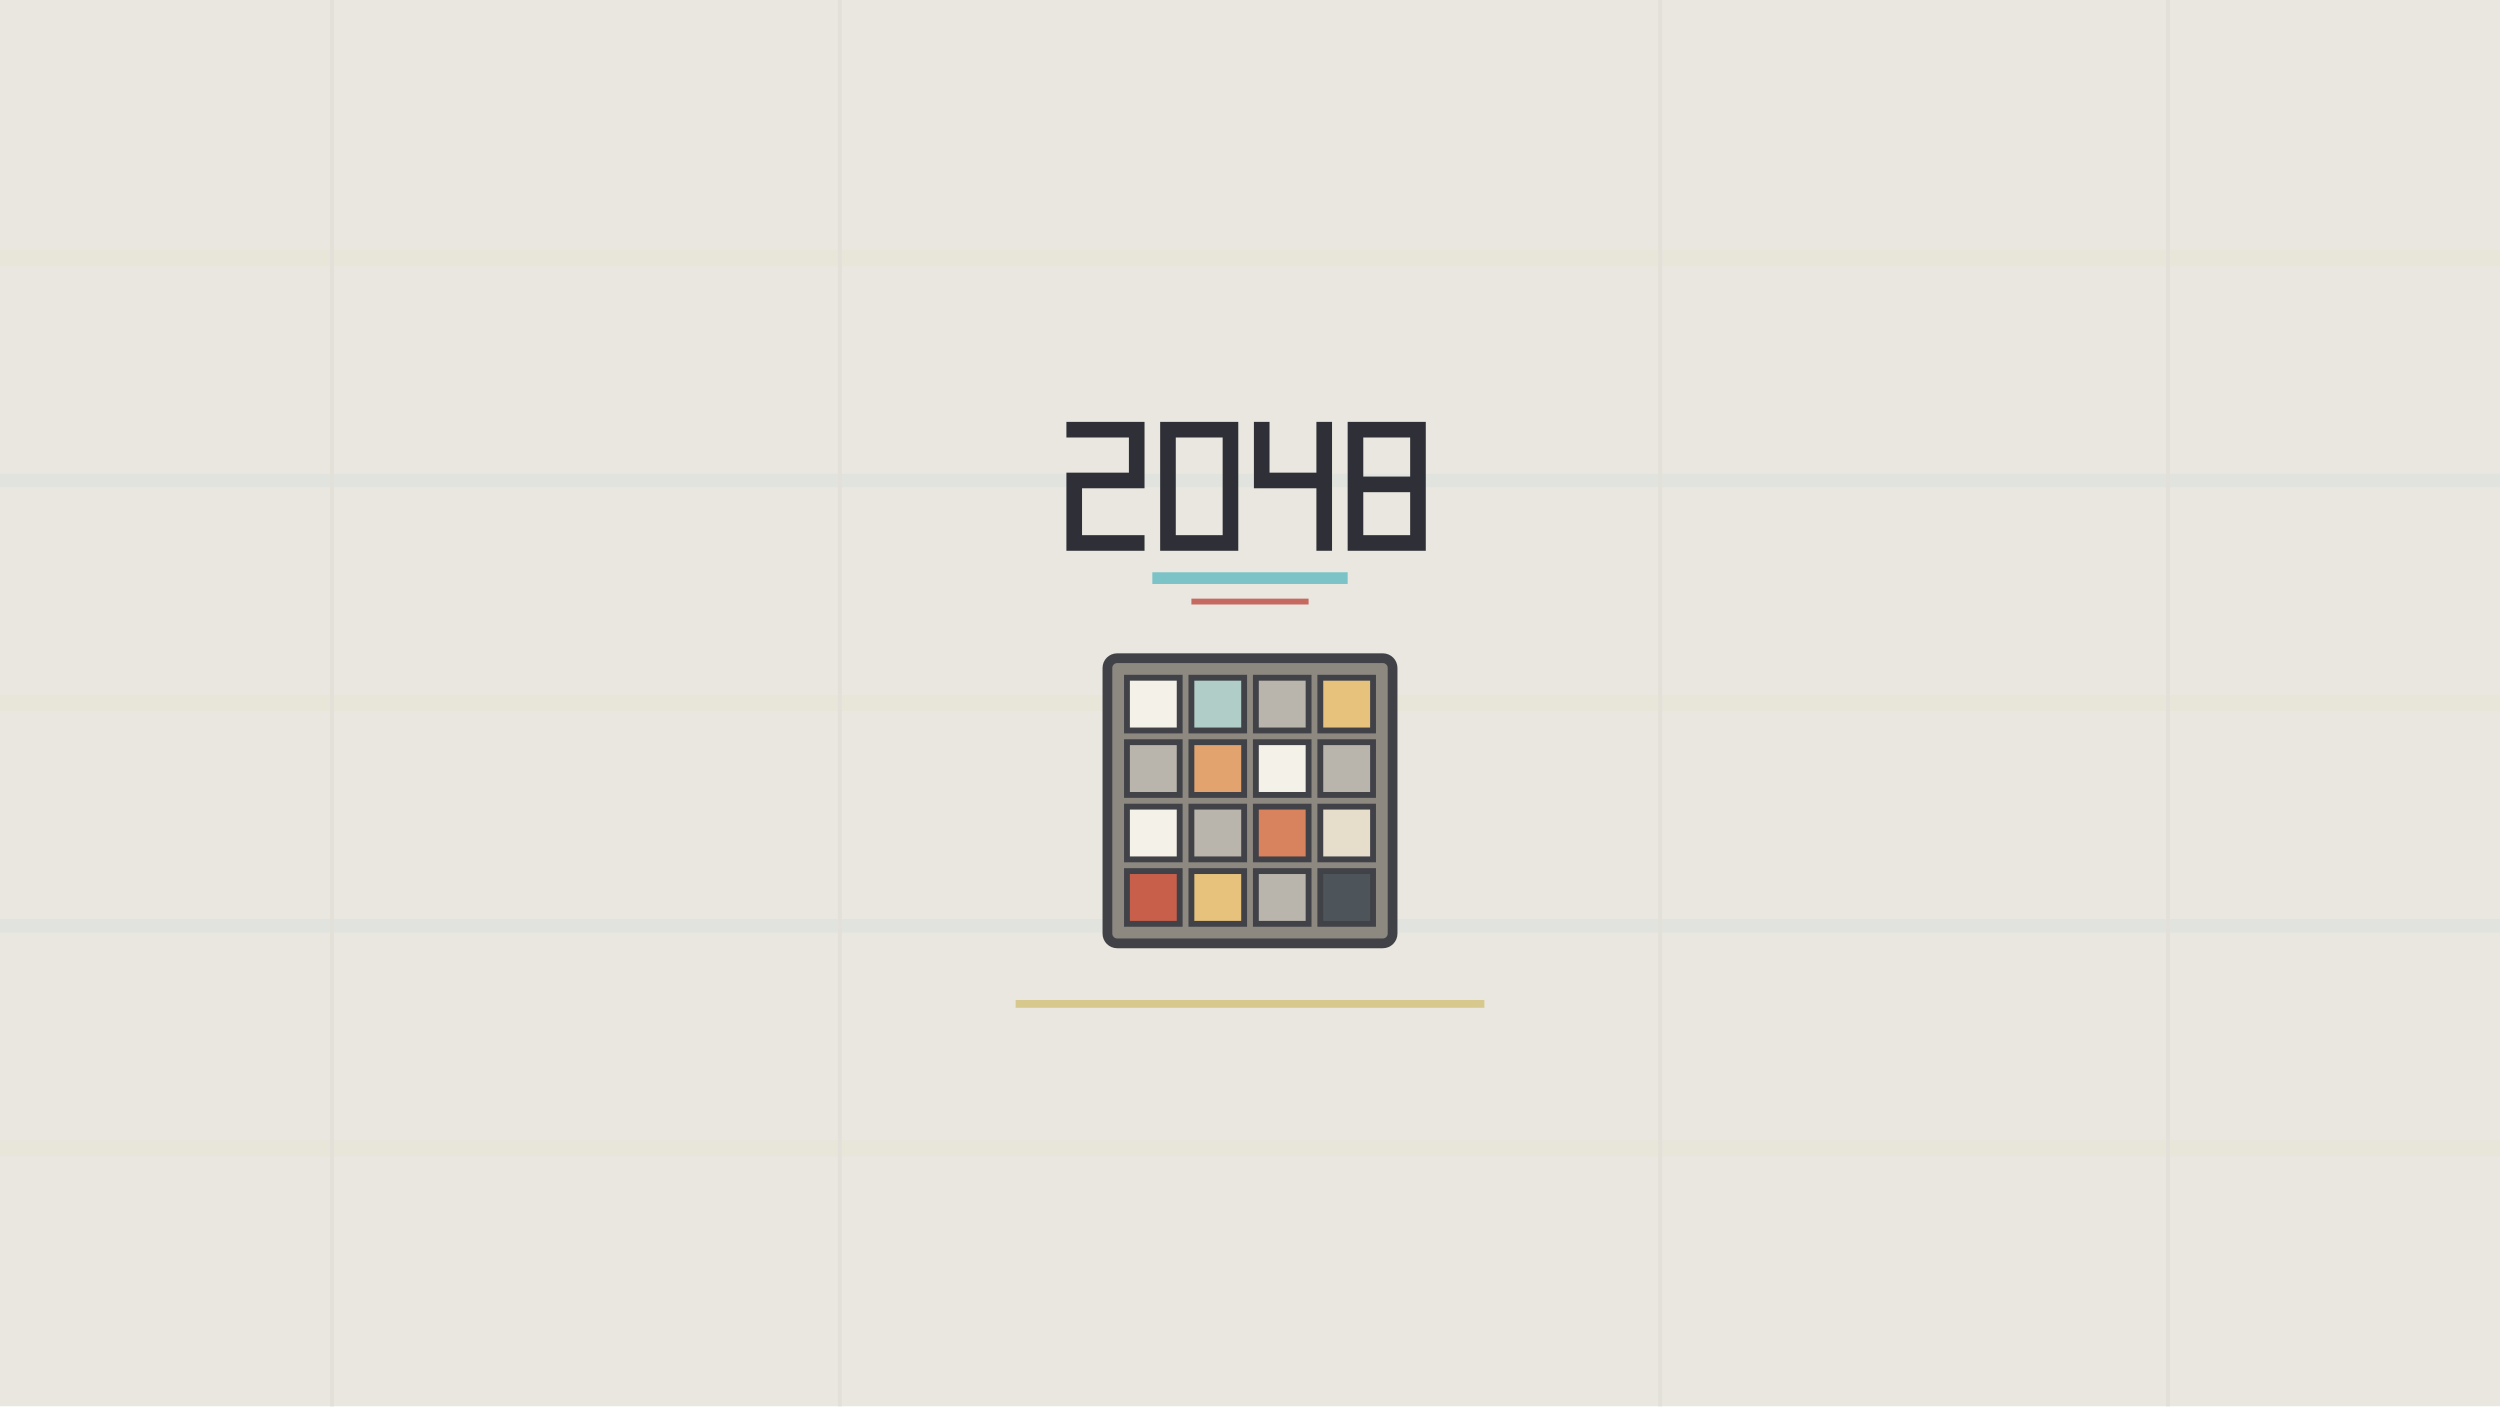
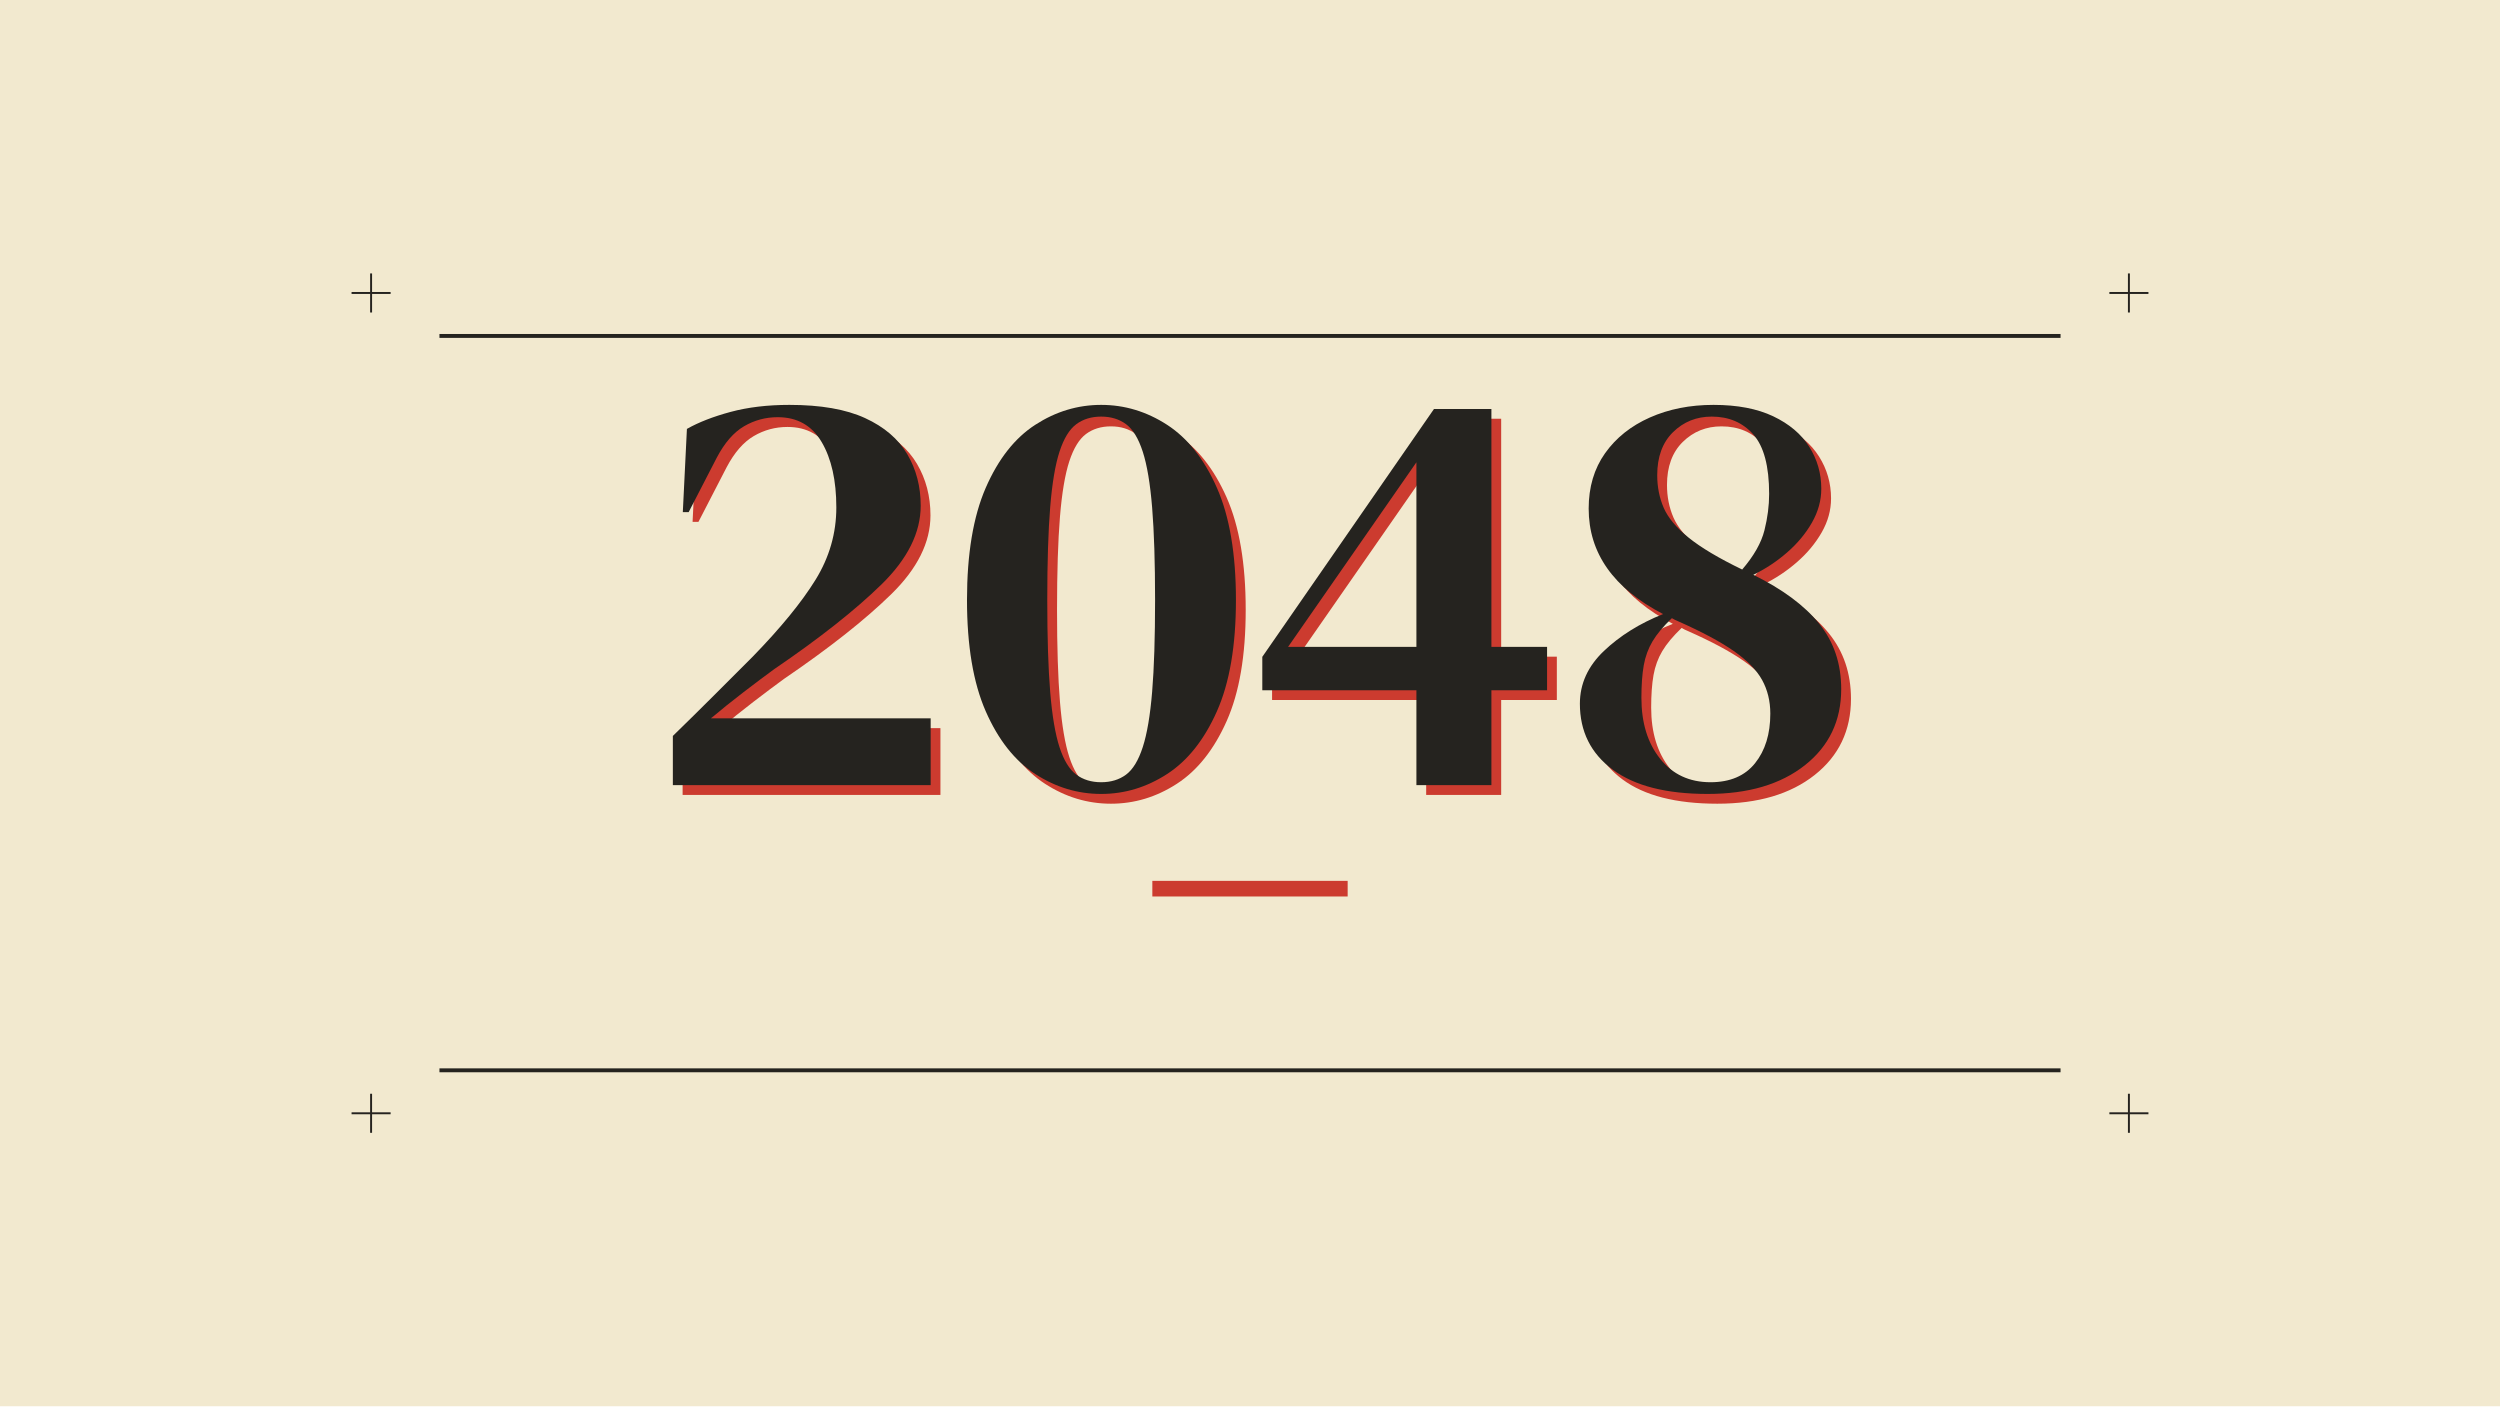
<svg xmlns="http://www.w3.org/2000/svg" width="1280" height="720" viewBox="0 0 1280 720">
-   <rect width="1280" height="720" fill="#e9e7df" />
-   <g opacity="0.08" stroke-linecap="square">
-     <path d="M0 132H1280M0 360H1280M0 588H1280" stroke="#d7c98e" stroke-width="8" />
-     <path d="M0 246H1280M0 474H1280" stroke="#7bc3c7" stroke-width="7" />
-     <path d="M170 0V720M430 0V720M850 0V720M1110 0V720" stroke="#8d8981" stroke-width="2" />
-   </g>
-   <g fill="none" stroke="#2f3037" stroke-width="8" stroke-linejoin="miter" stroke-linecap="square">
-     <path d="M550 220H582V246H550V278H582" />
-     <path d="M598 220H630V278H598Z" />
-     <path d="M646 220V246H678M678 220V278" />
-     <path d="M694 220H726V278H694ZM694 248H726" />
-   </g>
-   <path d="M590 296H690" stroke="#7bc3c7" stroke-width="6" />
-   <path d="M610 308H670" stroke="#c66a61" stroke-width="3" />
-   <g transform="translate(560 330)">
-     <rect x="7" y="7" width="146" height="146" rx="5" fill="#8d8981" stroke="#404248" stroke-width="5" />
-     <g stroke="#404248" stroke-width="3">
-       <rect x="17" y="17" width="27" height="27" fill="#f4f1e8" />
-       <rect x="50" y="17" width="27" height="27" fill="#b0cec7" />
-       <rect x="83" y="17" width="27" height="27" fill="#b9b5ac" />
-       <rect x="116" y="17" width="27" height="27" fill="#e6c27d" />
-       <rect x="17" y="50" width="27" height="27" fill="#b9b5ac" />
-       <rect x="50" y="50" width="27" height="27" fill="#e3a36f" />
-       <rect x="83" y="50" width="27" height="27" fill="#f4f1e8" />
-       <rect x="116" y="50" width="27" height="27" fill="#b9b5ac" />
-       <rect x="17" y="83" width="27" height="27" fill="#f4f1e8" />
-       <rect x="50" y="83" width="27" height="27" fill="#b9b5ac" />
-       <rect x="83" y="83" width="27" height="27" fill="#d9825e" />
-       <rect x="116" y="83" width="27" height="27" fill="#e6decb" />
-       <rect x="17" y="116" width="27" height="27" fill="#c85f4b" />
-       <rect x="50" y="116" width="27" height="27" fill="#e6c27d" />
-       <rect x="83" y="116" width="27" height="27" fill="#b9b5ac" />
-       <rect x="116" y="116" width="27" height="27" fill="#4d555b" />
-     </g>
-   </g>
-   <path d="M520 514H760" stroke="#d7c98e" stroke-width="4" />
+   <rect width="1280" height="720" fill="#F2E9CF" />
+   <path d="M180 150h20 M190 140v20" fill="none" stroke="#25231F" stroke-width="1" />
+   <path d="M1080 150h20 M1090 140v20" fill="none" stroke="#25231F" stroke-width="1" />
+   <path d="M180 570h20 M190 560v20" fill="none" stroke="#25231F" stroke-width="1" />
+   <path d="M1080 570h20 M1090 560v20" fill="none" stroke="#25231F" stroke-width="1" />
+   <path d="M225 172H1055 M225 548H1055" stroke="#25231F" stroke-width="2" />
+   <path transform="translate(333.9 407) scale(0.3 -0.3)" fill="#CC3B2F" d="M69 466 76 608Q106 625 150.5 637.0Q195 649 251 649Q331 649 380.0 626.5Q429 604 452.0 565.0Q475 526 475 477Q475 408 408.0 342.5Q341 277 225 198Q203 182 173.0 159.0Q143 136 117 114H492V0H52V84Q88 119 122.5 153.5Q157 188 188 219Q260 293 295.5 350.5Q331 408 331 474Q331 543 306.0 585.5Q281 628 231 628Q200 628 173.5 612.5Q147 597 127 559L79 466Z" />
+   <path transform="translate(493.5 407) scale(0.3 -0.3)" fill="#CC3B2F" d="M251 -15Q191 -15 138.5 19.0Q86 53 54.0 126.0Q22 199 22 316Q22 434 54.0 507.5Q86 581 138.5 615.0Q191 649 251 649Q311 649 363.5 615.0Q416 581 448.5 507.5Q481 434 481 316Q481 199 448.5 126.0Q416 53 363.5 19.0Q311 -15 251 -15ZM251 5Q276 5 293.5 18.0Q311 31 322.0 65.0Q333 99 338.0 159.5Q343 220 343 316Q343 412 338.0 473.5Q333 535 322.0 569.0Q311 603 293.5 616.0Q276 629 251 629Q226 629 208.5 616.0Q191 603 180.0 569.5Q169 536 164.0 474.5Q159 413 159 316Q159 220 164.0 159.0Q169 98 180.0 64.5Q191 31 208.5 18.0Q226 5 251 5Z" />
+   <path transform="translate(644.1 407) scale(0.3 -0.3)" fill="#CC3B2F" d="M287 0V162H24V219L317 642H415V236H510V162H415V0ZM68 236H287V551Z" />
+   <path transform="translate(805.5 407) scale(0.3 -0.3)" fill="#CC3B2F" d="M28 139Q28 190 69.0 229.0Q110 268 170 292Q43 358 43 472Q43 527 71.0 566.5Q99 606 147.5 627.5Q196 649 256 649Q317 649 358.0 629.5Q399 610 419.5 577.5Q440 545 440 506Q440 476 424.0 448.0Q408 420 381.5 397.0Q355 374 324 359Q399 322 436.5 275.5Q474 229 474 164Q474 83 412.0 34.0Q350 -15 246 -15Q140 -15 84.0 26.5Q28 68 28 139ZM160 529Q160 499 171.0 473.5Q182 448 213.5 422.5Q245 397 305 368Q335 403 343.0 435.0Q351 467 351 497Q351 568 324.0 598.5Q297 629 253 629Q214 629 187.0 602.5Q160 576 160 529ZM133 149Q133 85 165.0 45.0Q197 5 251 5Q301 5 327.0 37.5Q353 70 353 122Q353 154 339.0 179.5Q325 205 290.5 229.0Q256 253 195 280Q190 282 185 285Q163 264 152.0 245.5Q141 227 137.0 204.5Q133 182 133 149Z" />
+   <path transform="translate(328.9 402) scale(0.3 -0.3)" fill="#25231F" d="M69 466 76 608Q106 625 150.5 637.0Q195 649 251 649Q331 649 380.0 626.5Q429 604 452.0 565.0Q475 526 475 477Q475 408 408.0 342.5Q341 277 225 198Q203 182 173.0 159.0Q143 136 117 114H492V0H52V84Q88 119 122.5 153.5Q157 188 188 219Q260 293 295.5 350.5Q331 408 331 474Q331 543 306.0 585.5Q281 628 231 628Q200 628 173.5 612.5Q147 597 127 559L79 466Z" />
+   <path transform="translate(488.5 402) scale(0.3 -0.3)" fill="#25231F" d="M251 -15Q191 -15 138.5 19.0Q86 53 54.0 126.0Q22 199 22 316Q22 434 54.0 507.5Q86 581 138.5 615.0Q191 649 251 649Q311 649 363.5 615.0Q416 581 448.5 507.5Q481 434 481 316Q481 199 448.5 126.0Q416 53 363.5 19.0Q311 -15 251 -15ZM251 5Q276 5 293.5 18.0Q311 31 322.0 65.0Q333 99 338.0 159.5Q343 220 343 316Q343 412 338.0 473.5Q333 535 322.0 569.0Q311 603 293.5 616.0Q276 629 251 629Q226 629 208.5 616.0Q191 603 180.0 569.5Q169 536 164.0 474.5Q159 413 159 316Q159 220 164.0 159.0Q169 98 180.0 64.5Q191 31 208.5 18.0Q226 5 251 5Z" />
+   <path transform="translate(639.1 402) scale(0.3 -0.3)" fill="#25231F" d="M287 0V162H24V219L317 642H415V236H510V162H415V0ZM68 236H287V551Z" />
+   <path transform="translate(800.5 402) scale(0.3 -0.3)" fill="#25231F" d="M28 139Q28 190 69.0 229.0Q110 268 170 292Q43 358 43 472Q43 527 71.0 566.5Q99 606 147.5 627.5Q196 649 256 649Q317 649 358.0 629.5Q399 610 419.5 577.5Q440 545 440 506Q440 476 424.0 448.0Q408 420 381.5 397.0Q355 374 324 359Q399 322 436.5 275.5Q474 229 474 164Q474 83 412.0 34.0Q350 -15 246 -15Q140 -15 84.0 26.5Q28 68 28 139ZM160 529Q160 499 171.0 473.5Q182 448 213.5 422.5Q245 397 305 368Q335 403 343.0 435.0Q351 467 351 497Q351 568 324.0 598.5Q297 629 253 629Q214 629 187.0 602.5Q160 576 160 529ZM133 149Q133 85 165.0 45.0Q197 5 251 5Q301 5 327.0 37.5Q353 70 353 122Q353 154 339.0 179.5Q325 205 290.5 229.0Q256 253 195 280Q190 282 185 285Q163 264 152.0 245.5Q141 227 137.0 204.5Q133 182 133 149Z" />
+   <rect x="590" y="451" width="100" height="8" fill="#CC3B2F" />
</svg>
